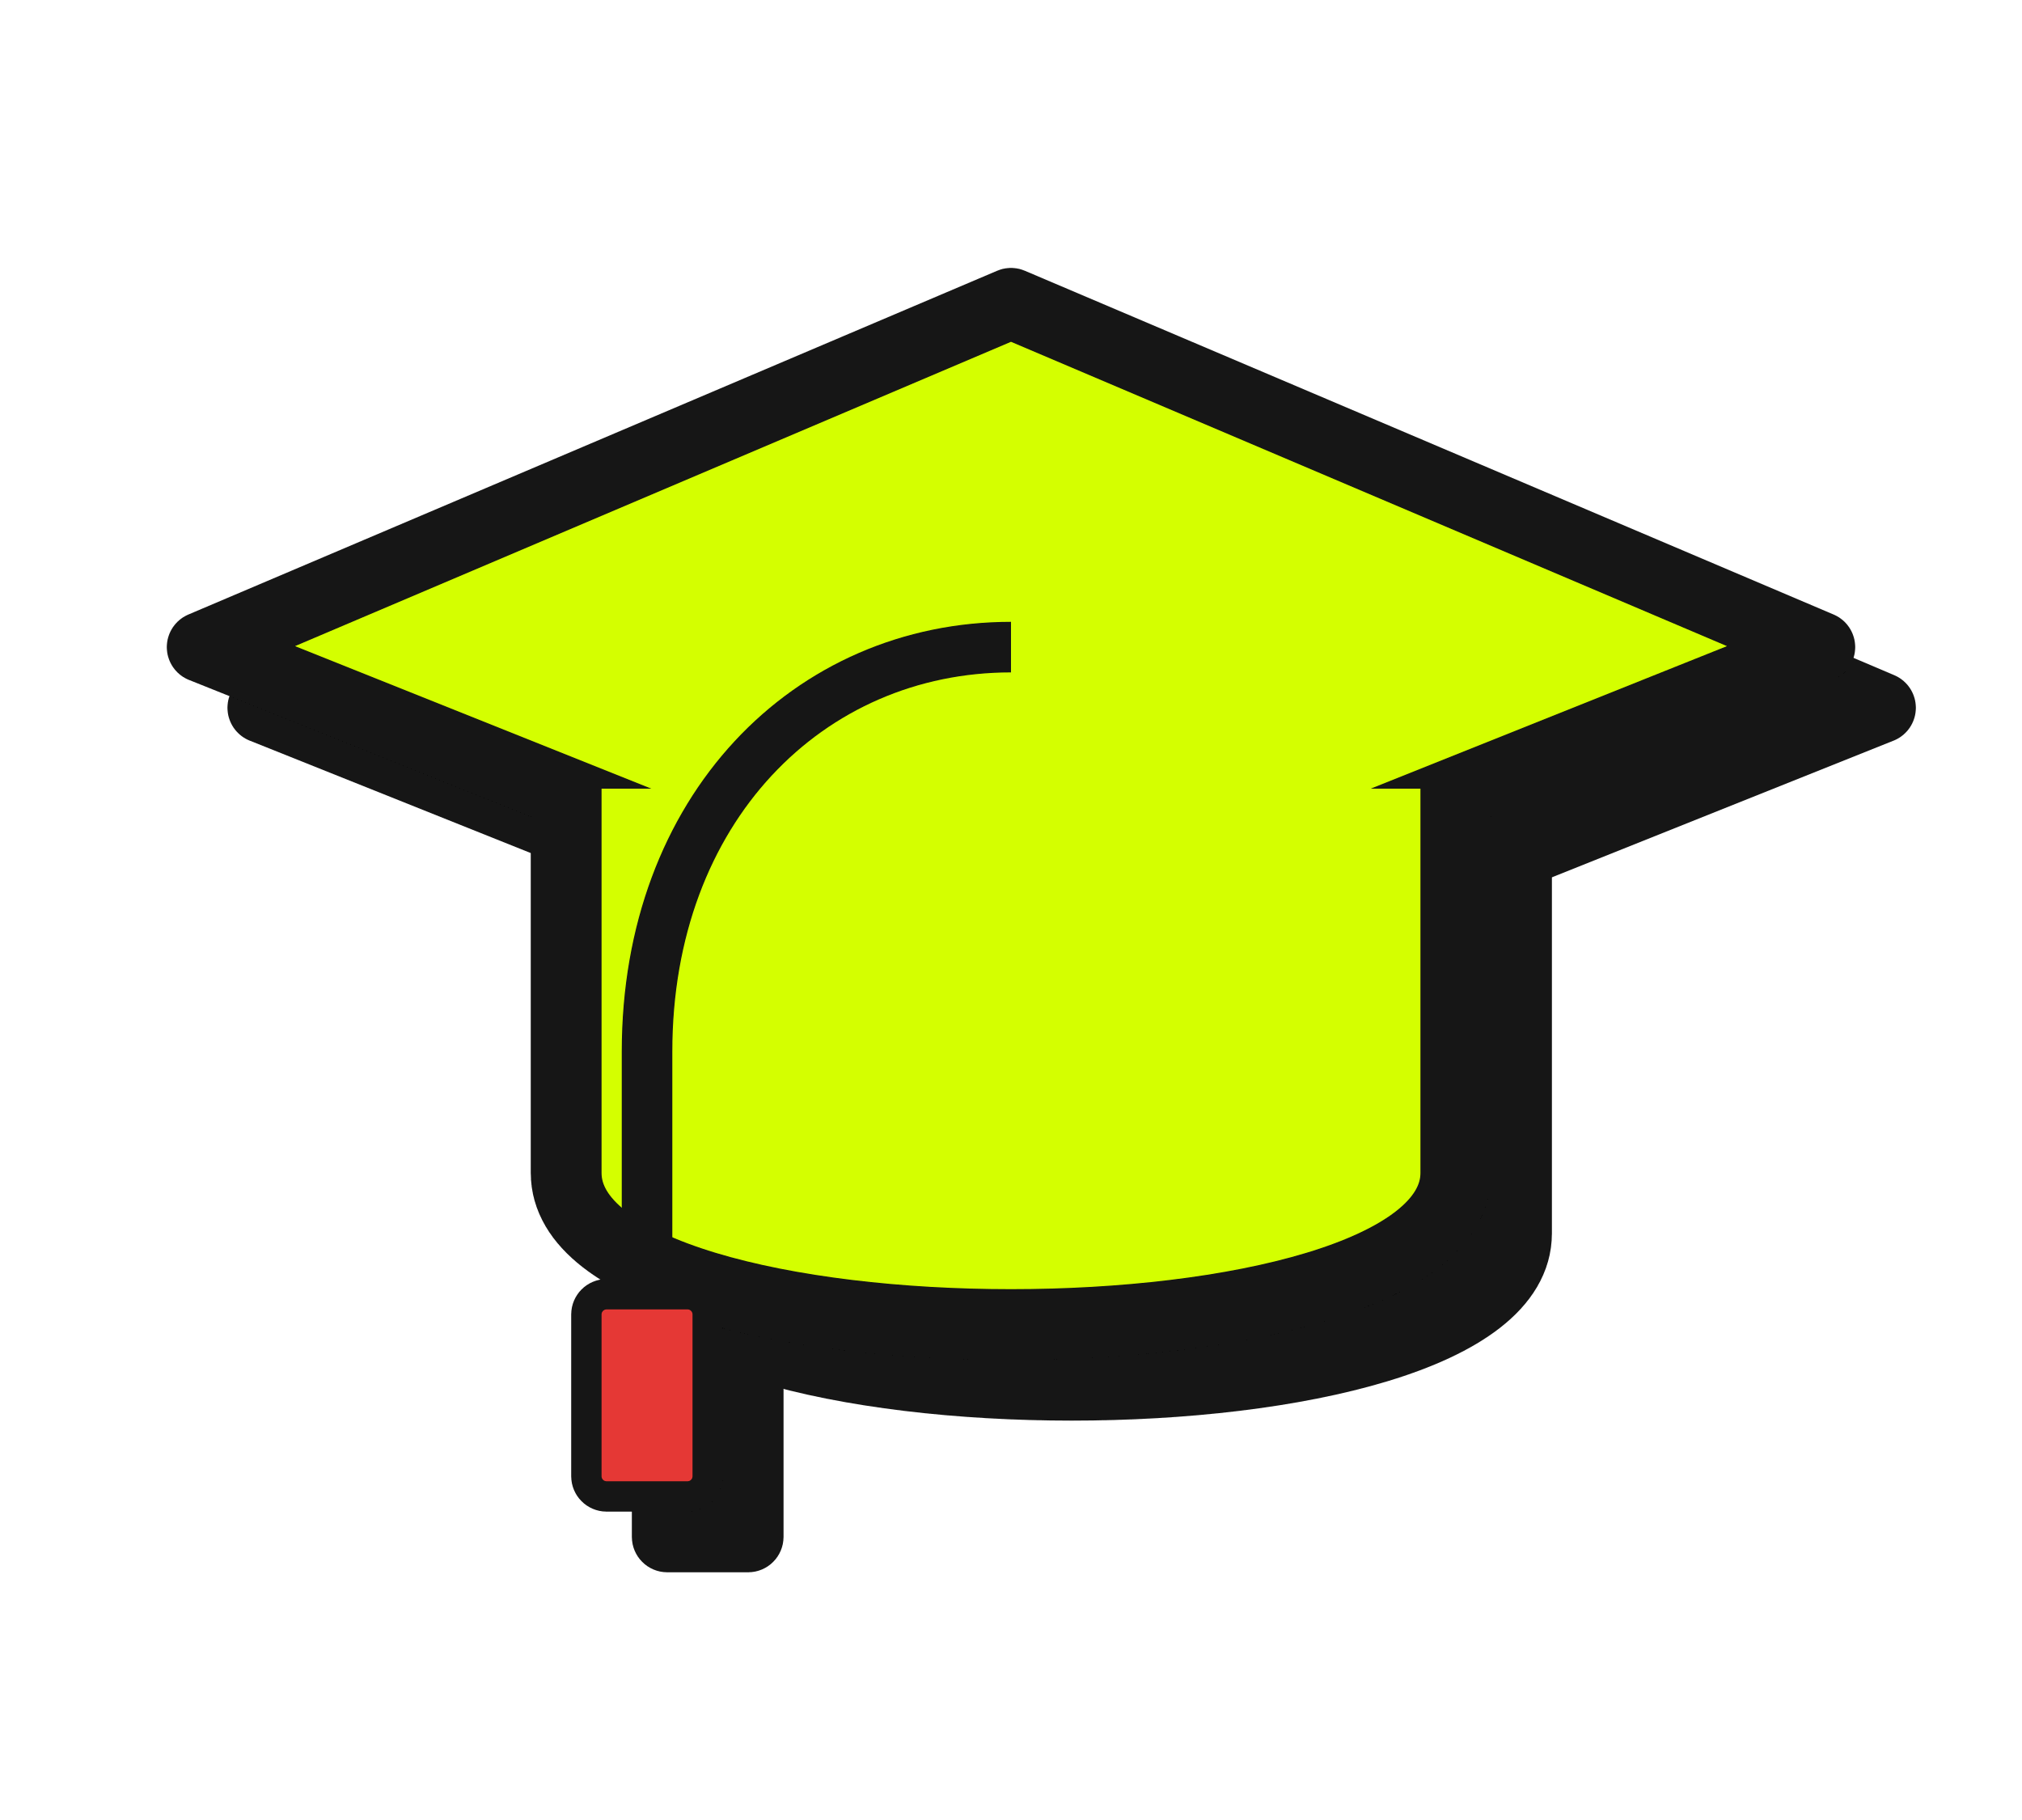
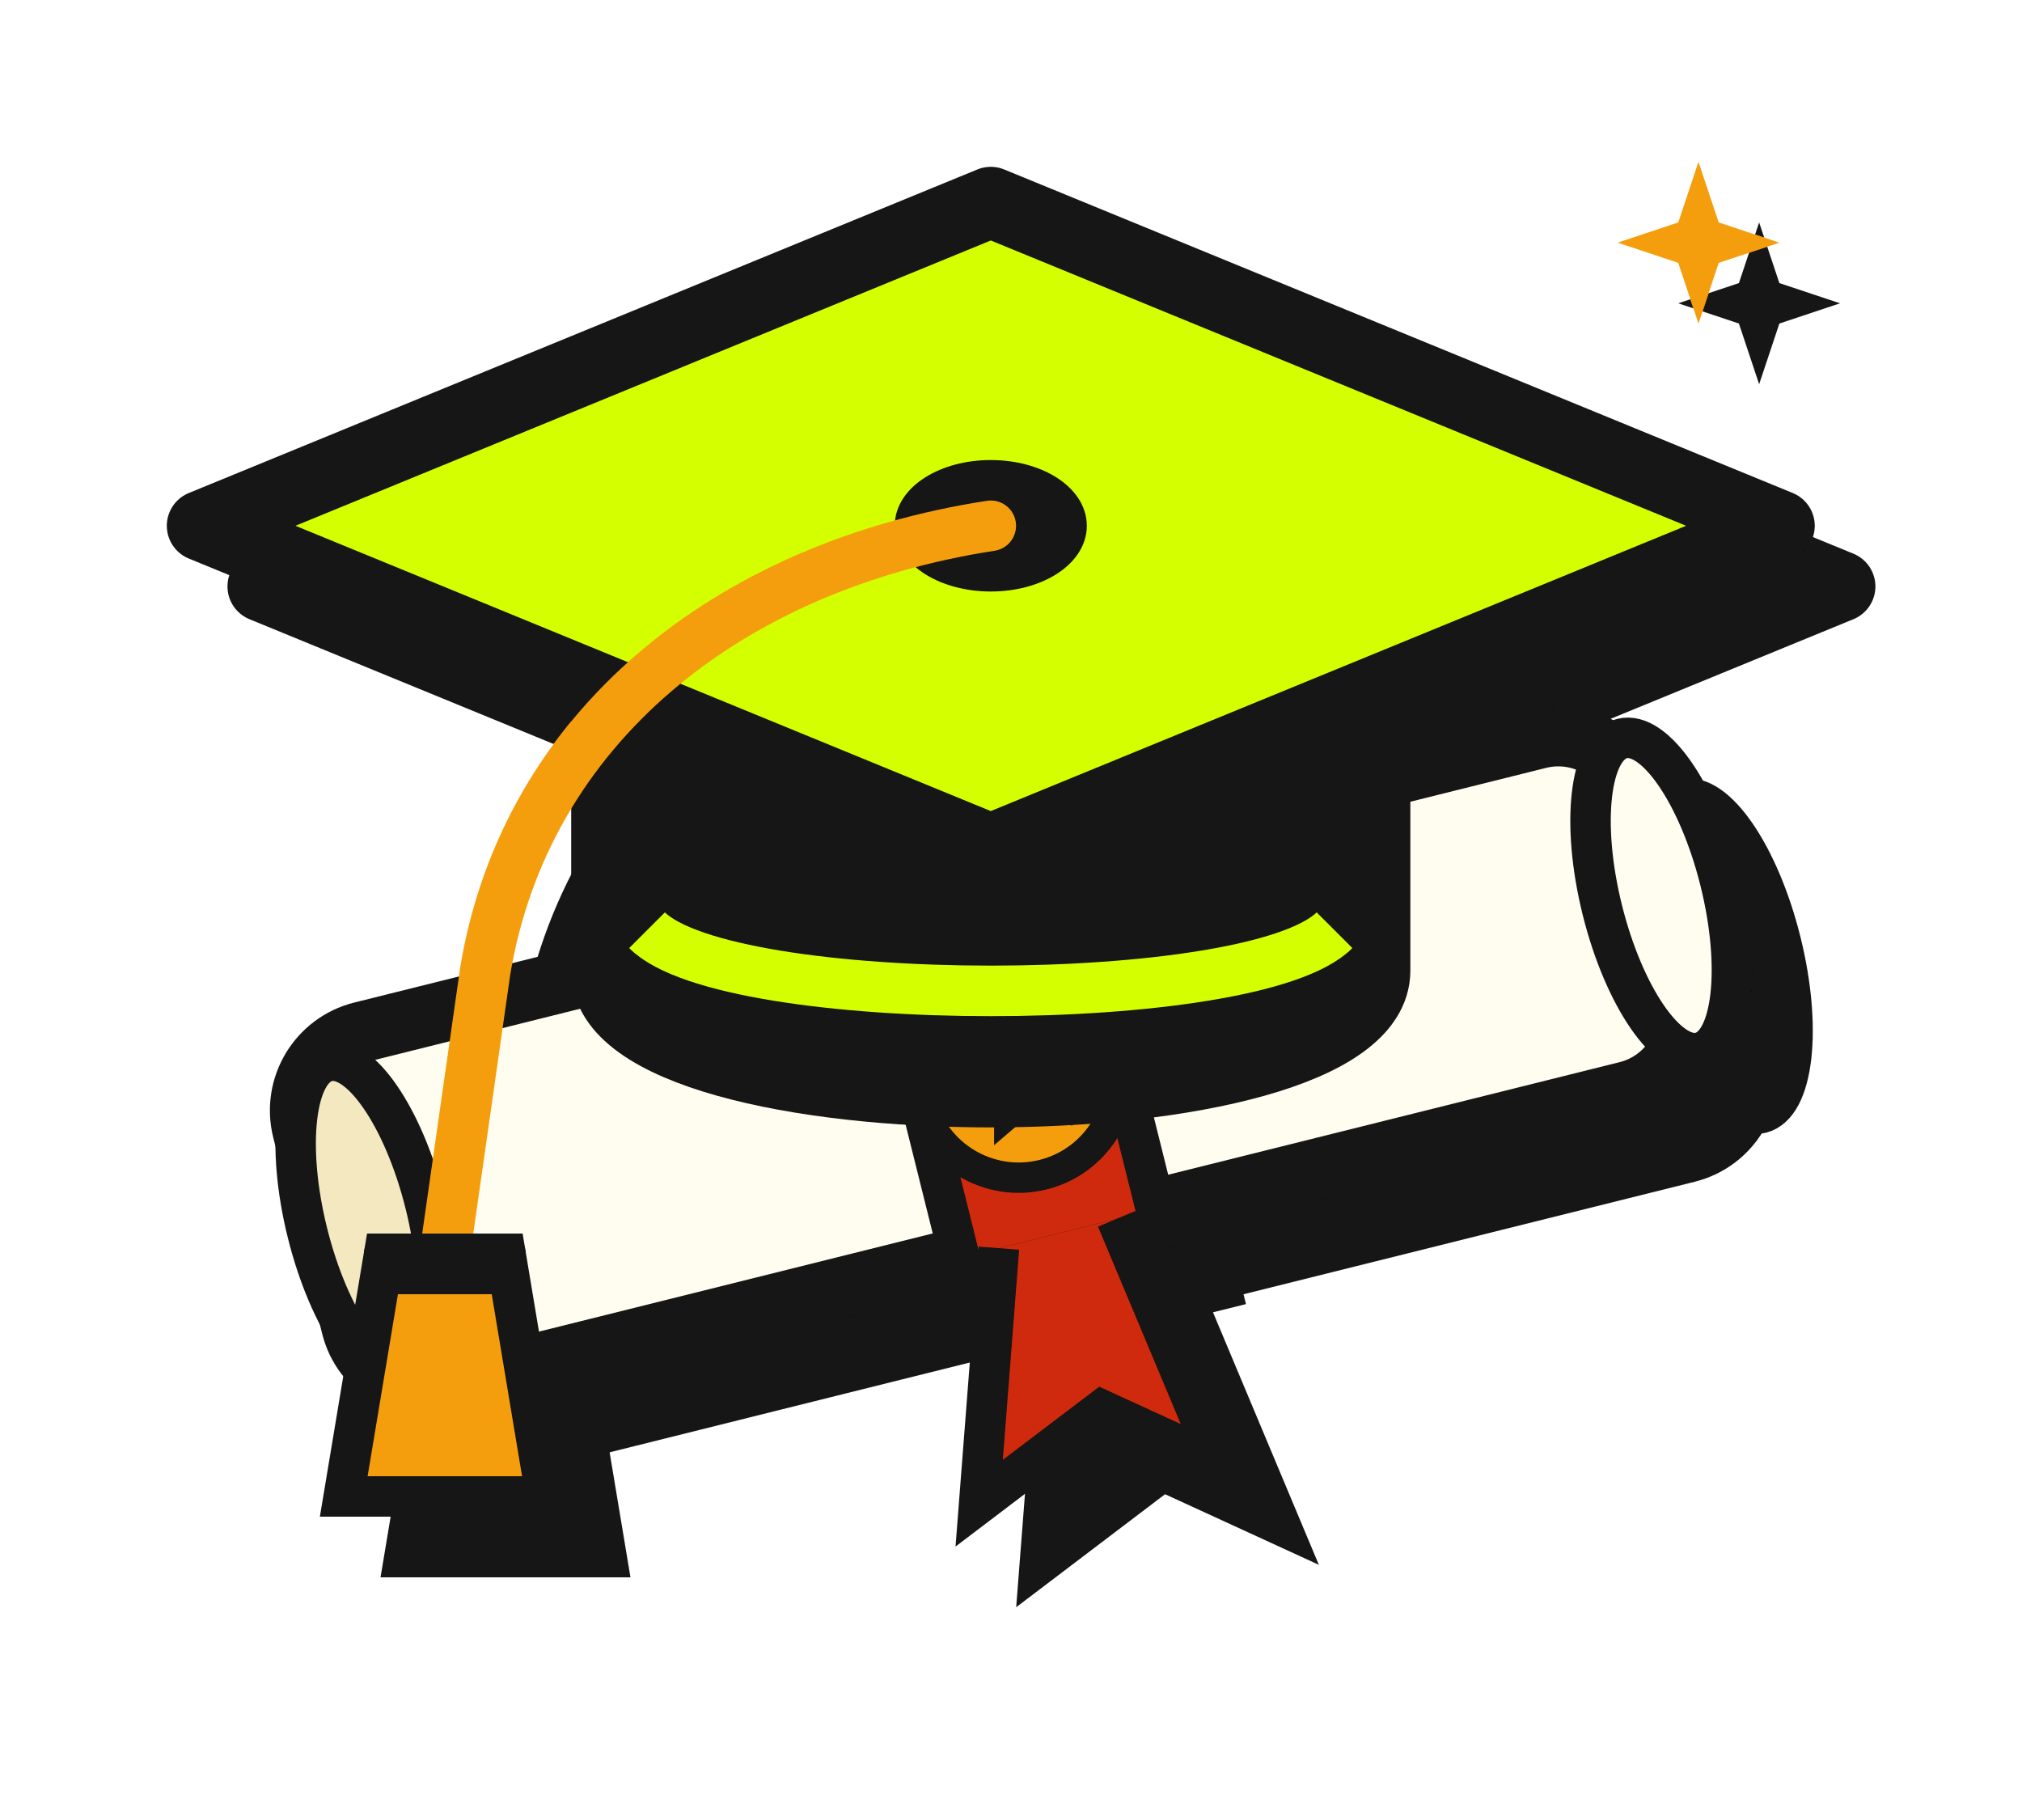
<svg xmlns="http://www.w3.org/2000/svg" viewBox="0 0 100 90" fill="none">
  <g filter="drop-shadow(3px 3px 0px #121212)">
-     <polygon points="50,15 90,32 50,48 10,32" fill="#D4FF00" stroke="#121212" stroke-width="3.5" stroke-linejoin="round" />
-     <path d="M28 39 L28 58 C28 68 72 68 72 58 L72 39" fill="#D4FF00" stroke="#121212" stroke-width="3.5" />
-     <path d="M50 32 C40 32 32 40 32 52 L32 64" stroke="#121212" stroke-width="2.5" fill="none" />
-     <rect x="29" y="64" width="6" height="10" rx="1" fill="#E53935" stroke="#121212" stroke-width="1.5" />
+     <g transform="translate(14, 52) rotate(-14)">
+       <rect x="0" y="0" width="68" height="18" rx="4" fill="#FFFDF0" stroke="#121212" stroke-width="3" />
+       <ellipse cx="2" cy="9" rx="3" ry="8" fill="#F4E8C1" stroke="#121212" stroke-width="2" />
+       <ellipse cx="68" cy="9" rx="3" ry="8" fill="#FFFDF0" stroke="#121212" stroke-width="2" />
+       <rect x="30" y="-1" width="10" height="20" fill="#CF2B09" stroke="#121212" stroke-width="2" />
+       <path d="M32 18 L28 30 L35 27 L40 31 L38 18" fill="#CF2B09" stroke="#121212" stroke-width="2" />
+       <circle cx="35" cy="10" r="5" fill="#F59E0B" stroke="#121212" stroke-width="1.5" />
+       <polygon points="35,7 36,9 38,9.5 36.5,11 37,13 35,12 33,13 33.5,11 32,9.5 34,9" fill="#121212" />
+     </g>
+     <path d="M30 32 L30 48 C30 56 68 56 68 48 L68 32" fill="#121212" stroke="#121212" stroke-width="3.5" />
+     <path d="M32 46 C36 50 62 50 66 46" stroke="#D4FF00" stroke-width="2.5" fill="none" />
+     <polygon points="49,10 88,26 49,42 10,26" fill="#D4FF00" stroke="#121212" stroke-width="3.5" stroke-linejoin="round" />
+     <ellipse cx="49" cy="26" rx="4" ry="2.5" fill="#121212" stroke="#121212" stroke-width="1.5" />
+     <path d="M49 26 C36 28 26 36 24 48 L22 62" stroke="#F59E0B" stroke-width="2.5" fill="none" stroke-linecap="round" />
+     <path d="M19 62 L25 62 L27 74 L17 74 Z" fill="#F59E0B" stroke="#121212" stroke-width="2" />
+     <rect x="18" y="61" width="8" height="3" rx="1" fill="#121212" />
+     <polygon points="84,8 85,11 88,12 85,13 84,16 83,13 80,12 83,11" fill="#F59E0B" />
  </g>
</svg>
